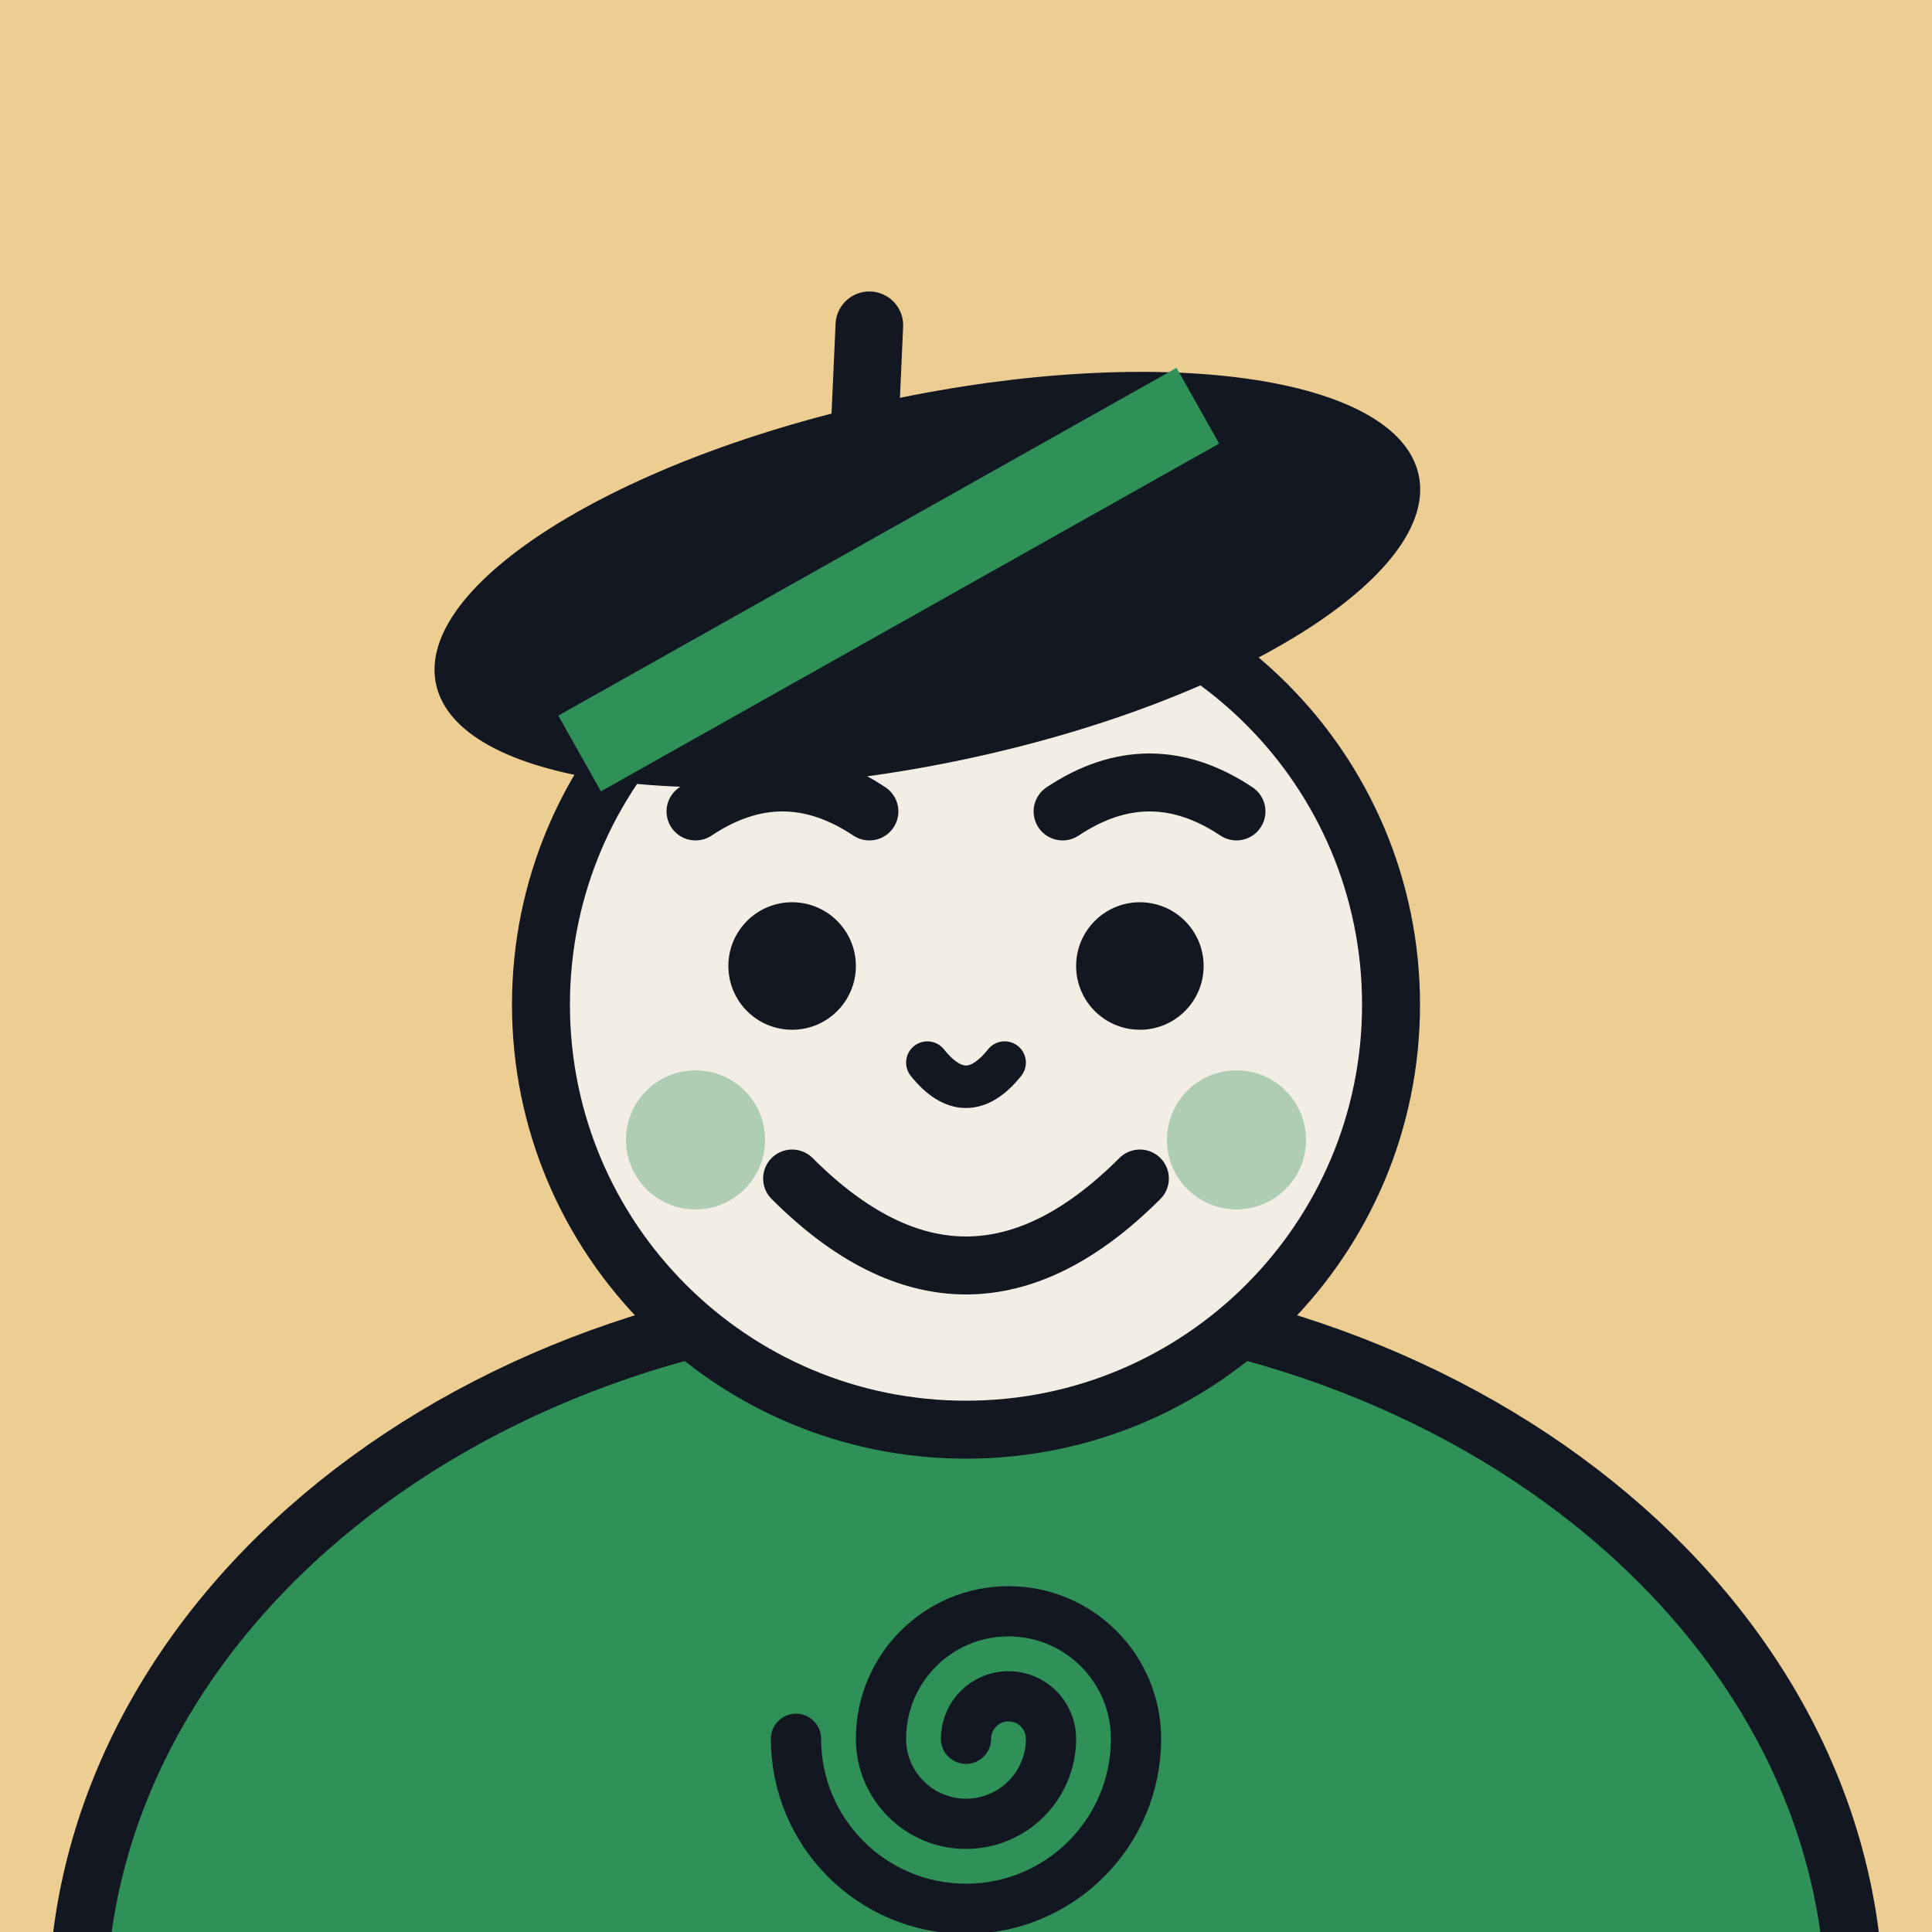
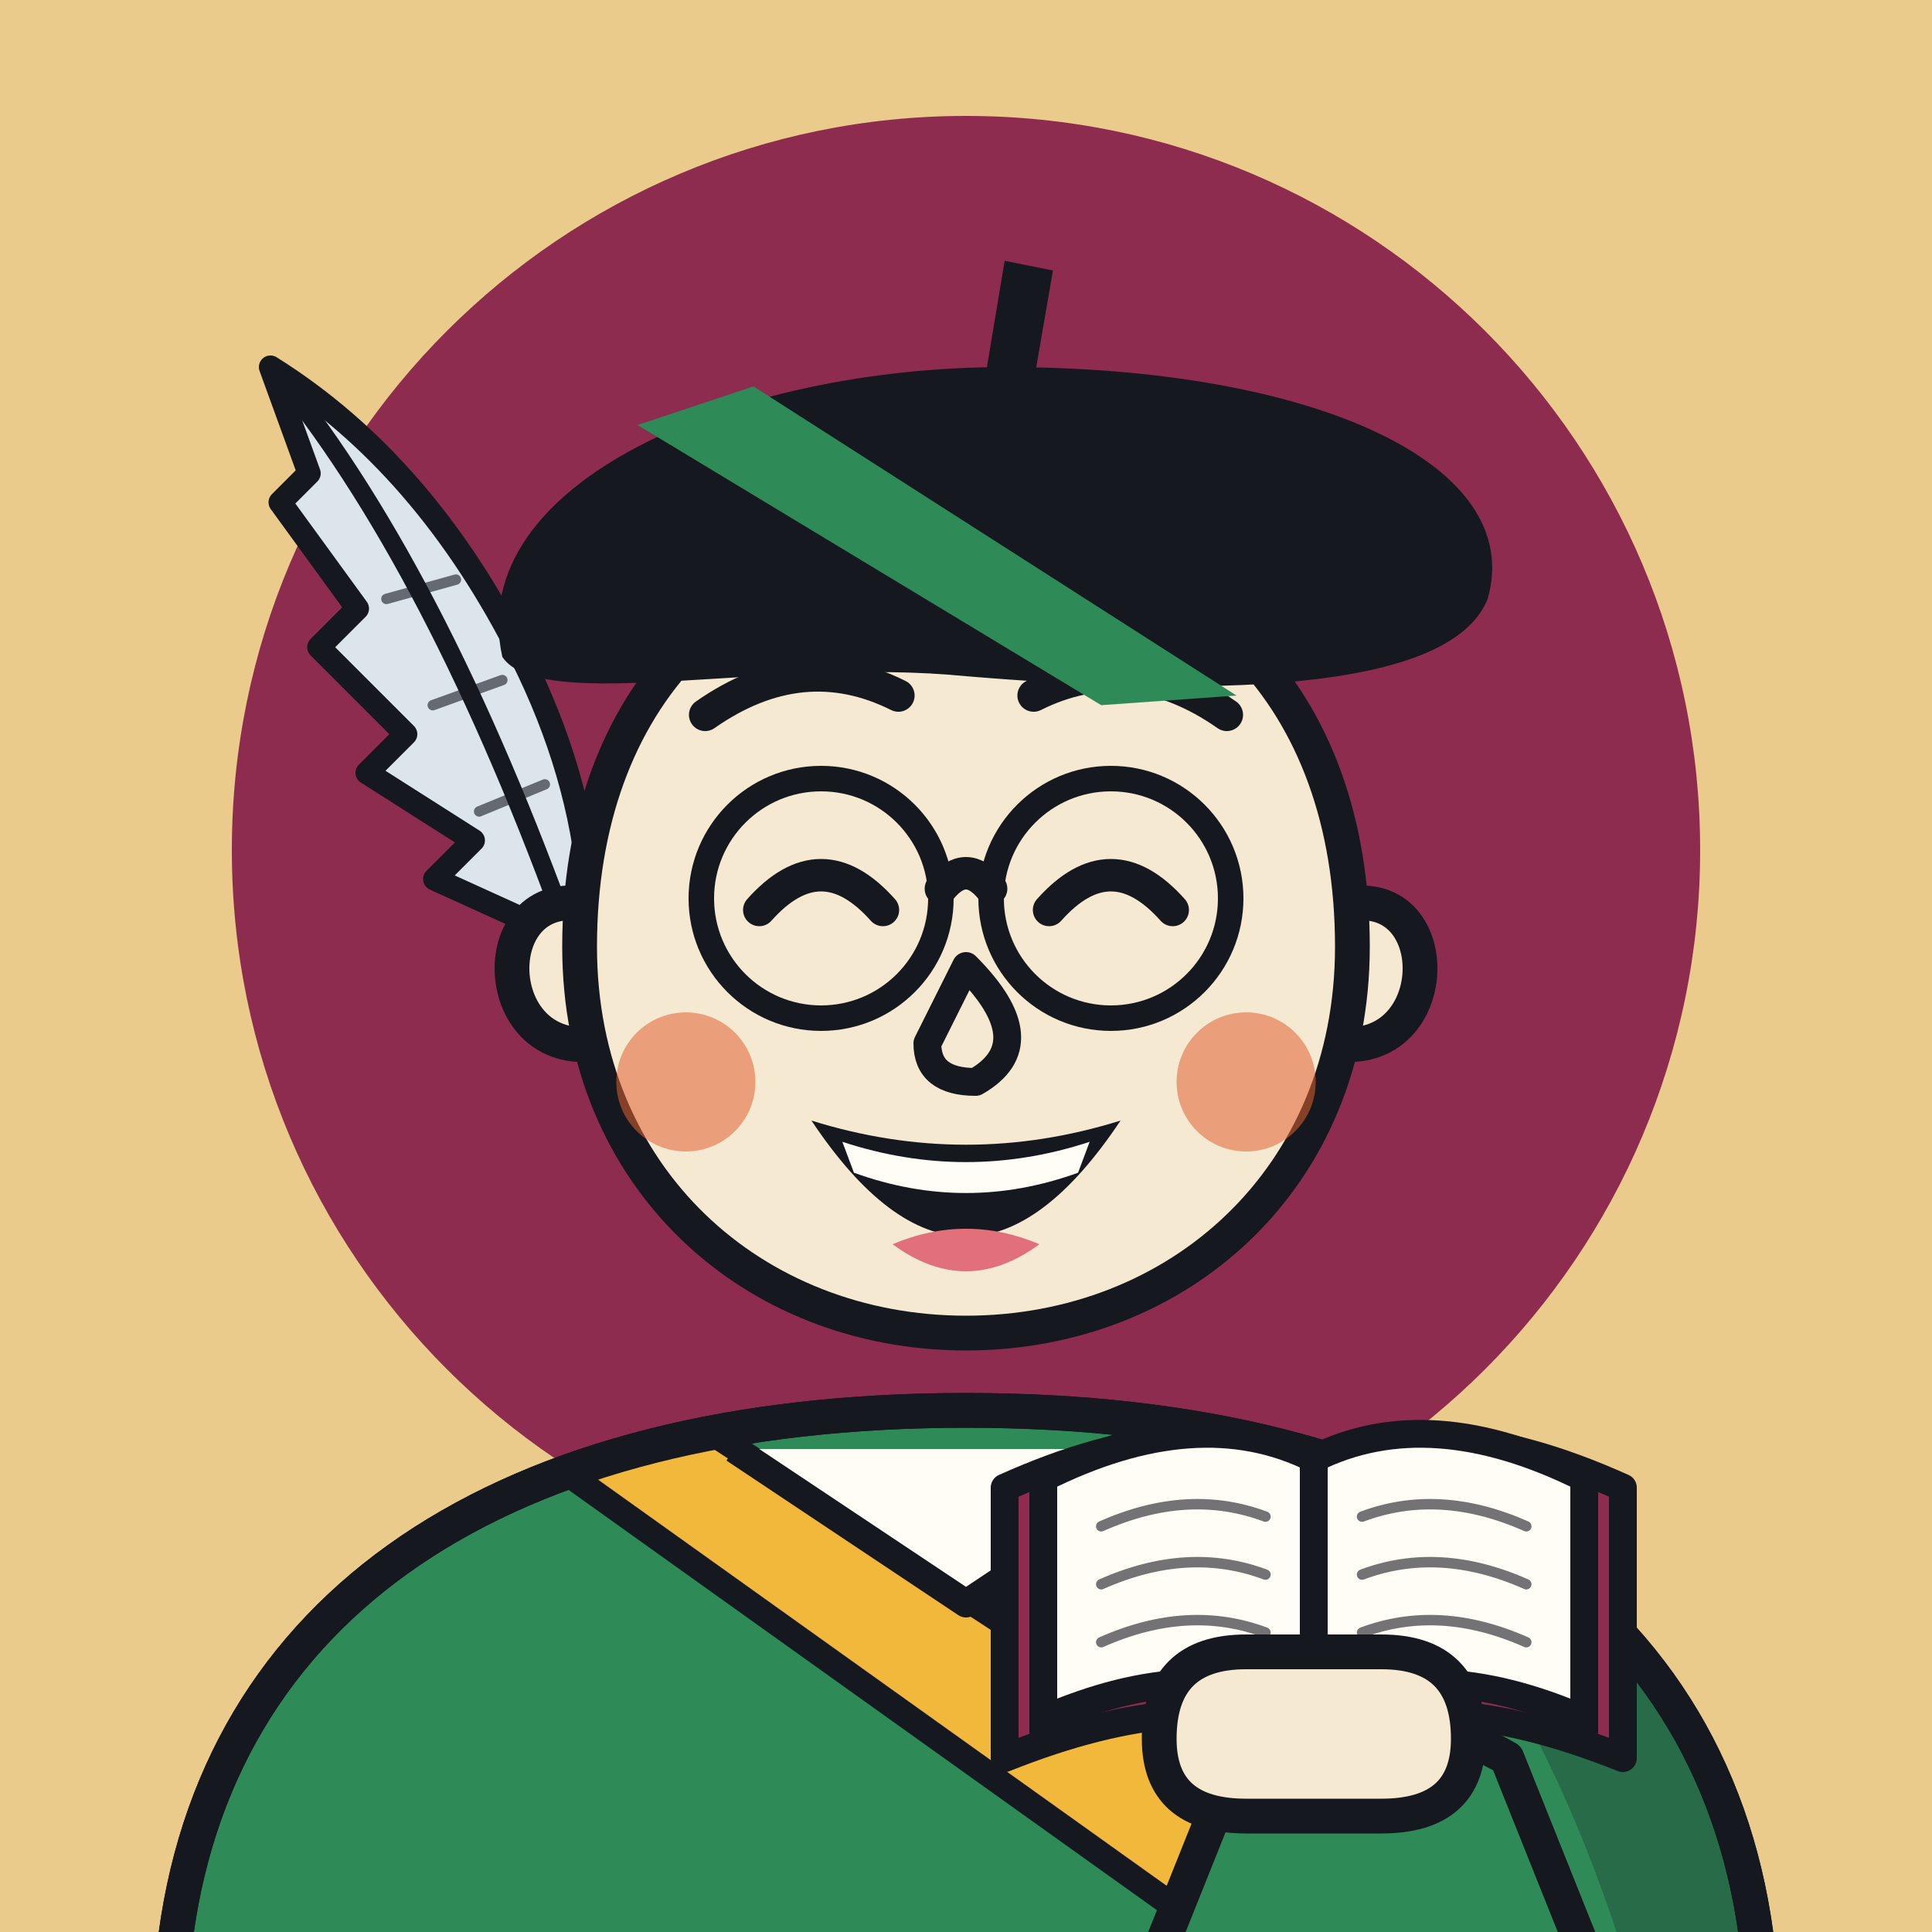
<svg xmlns="http://www.w3.org/2000/svg" viewBox="0 0 100 100">
-   <rect width="100" height="100" fill="#ECCE93" />
-   <ellipse cx="50" cy="104" rx="46" ry="37" fill="#2F9058" stroke="#121721" stroke-width="3" stroke-linecap="round" stroke-linejoin="round" />
-   <path d="M50 90a2.2 2.2 0 0 1 4.4 0a4.4 4.4 0 0 1-8.8 0a6.6 6.6 0 0 1 13.2 0a8.8 8.8 0 0 1-17.6 0" fill="none" stroke="#121721" stroke-width="2.6" stroke-linecap="round" stroke-linejoin="round" />
-   <circle cx="50" cy="52" r="22" fill="#F3EEE4" stroke="#121721" stroke-width="3" stroke-linecap="round" stroke-linejoin="round" />
-   <circle cx="36" cy="59" r="3.6" fill="#2F9058" opacity=".35" />
-   <circle cx="64" cy="59" r="3.6" fill="#2F9058" opacity=".35" />
-   <path d="M48 55q2 2.5 4 0" fill="none" stroke="#121721" stroke-width="2.2" stroke-linecap="round" stroke-linejoin="round" />
-   <g transform="rotate(-12 48 30)">
-     <ellipse cx="48" cy="30" rx="26" ry="9.5" fill="#121721" />
-     <path d="M46.5 21.5L47.8 16.5" stroke="#121721" stroke-width="3.5" stroke-linecap="round" stroke-linejoin="round" />
+   <style>
+ .corps{transform-origin:50px 100px;animation:souffle 3.9s ease-in-out infinite}
+ .tete{animation:respire 3.9s ease-in-out infinite}
+ .oeil{transform-box:fill-box;transform-origin:center;animation:cligne 6.1s infinite}
+ .sourcil{animation:sourcil 6.1s ease-in-out infinite}
+ .chapeau{transform-origin:50px 34px;animation:balance 4.6s ease-in-out infinite}
+ .pouce{transform-origin:72px 73px;animation:pouce 2.8s ease-in-out infinite}
+ .carte{transform-origin:26px 86px;animation:carte 3.2s ease-in-out infinite}
+ .plume{transform-origin:31px 50px;animation:plume 2.3s ease-in-out infinite}
+ .etincelle{transform-box:fill-box;transform-origin:center;animation:scintille 1.8s ease-in-out infinite}
+ .livre{transform-origin:68px 90px;animation:livre 3.9s ease-in-out infinite}
+ .poing{transform-origin:82px 92px;animation:poing 2.6s ease-in-out infinite}
+ .battage{transform-origin:25px 88px;animation:battage 2.4s ease-in-out infinite}
+ .page{transform-origin:72px 82px;animation:page 3.4s ease-in-out infinite}
+ @keyframes souffle{0%,100%{transform:scaleY(1)}50%{transform:scaleY(1.018)}}
+ @keyframes respire{0%,100%{transform:translateY(0)}50%{transform:translateY(-1.1px)}}
+ @keyframes cligne{0%,91%,97%,100%{transform:scaleY(1)}94%{transform:scaleY(.08)}}
+ @keyframes sourcil{0%,80%,100%{transform:translateY(0)}86%,92%{transform:translateY(-1.4px)}}
+ @keyframes balance{0%,100%{transform:rotate(-1.8deg)}50%{transform:rotate(1.8deg)}}
+ @keyframes pouce{0%,62%,100%{transform:rotate(0)}74%{transform:rotate(-9deg)}86%{transform:rotate(3deg)}}
+ @keyframes carte{0%,100%{transform:rotate(-3deg)}50%{transform:rotate(4deg)}}
+ @keyframes plume{0%,100%{transform:rotate(-3.5deg)}50%{transform:rotate(3deg)}}
+ @keyframes livre{0%,100%{transform:translateY(0)}50%{transform:translateY(-1.2px)}}
+ @keyframes poing{0%,55%,100%{transform:rotate(0)}68%{transform:rotate(-7deg) translateY(-1.5px)}80%{transform:rotate(2deg)}90%{transform:rotate(-2deg)}}
+ @keyframes battage{0%,50%,100%{transform:translate(0,0) rotate(0)}62%{transform:translate(-1px,-7px) rotate(-10deg)}76%{transform:translate(1px,-2px) rotate(5deg)}88%{transform:translate(0,0) rotate(-1deg)}}
+ @keyframes page{0%,30%{transform:scaleX(1);opacity:1}62%,78%{transform:scaleX(-1);opacity:1}86%{transform:scaleX(-1);opacity:0}87%{transform:scaleX(1);opacity:0}100%{transform:scaleX(1);opacity:1}}
+ @keyframes scintille{0%,100%{transform:scale(.7) rotate(0);opacity:.75}50%{transform:scale(1.1) rotate(20deg);opacity:1}}
+ @media (prefers-reduced-motion:reduce){*{animation:none!important}}
+ </style>
+   <defs>
+     <clipPath id="cotice-happy-body">
+       <path d="M9 101 C11 83 26 73 50 73 C74 73 89 83 91 101 Z" />
+     </clipPath>
+     <clipPath id="cotice-happy-shield">
+       <path d="M26 79 H42 V86 Q42 93 34 96 Q26 93 26 86 Z" />
+     </clipPath>
+   </defs>
+   <rect width="100" height="100" fill="#EBCB8B" />
+   <circle cx="50" cy="44" r="38" fill="#8E2C4F" />
+   <rect x="49" y="-6" width="2" height="12" fill="#8E2C4F" transform="rotate(0 50 44) translate(0 -36)" />
+   <rect x="49" y="-6" width="2" height="12" fill="#8E2C4F" transform="rotate(30 50 44) translate(0 -36)" />
+   <rect x="49" y="-6" width="2" height="12" fill="#8E2C4F" transform="rotate(60 50 44) translate(0 -36)" />
+   <rect x="49" y="-6" width="2" height="12" fill="#8E2C4F" transform="rotate(90 50 44) translate(0 -36)" />
+   <rect x="49" y="-6" width="2" height="12" fill="#8E2C4F" transform="rotate(120 50 44) translate(0 -36)" />
+   <rect x="49" y="-6" width="2" height="12" fill="#8E2C4F" transform="rotate(150 50 44) translate(0 -36)" />
+   <g class="corps">
+     <path d="M9 101 C11 83 26 73 50 73 C74 73 89 83 91 101 Z" fill="#2E8B57" stroke="#16181F" stroke-width="1.80" stroke-linejoin="round" />
+     <g clip-path="url(#cotice-happy-body)">
+       <path d="M22 71 L32 71 L78 101 L64 101 Z" fill="#F2B83B" stroke="#16181F" stroke-width="1.32" />
+     </g>
+     <g clip-path="url(#cotice-happy-body)">
+       <path d="M58 70 Q76 76 84 101 L100 101 L100 70 Z" fill="#16181F" opacity=".28" />
+     </g>
+     <path d="M9 101 C11 83 26 73 50 73 C74 73 89 83 91 101 Z" fill="none" stroke="#16181F" stroke-width="1.80" stroke-linejoin="round" />
+     <path d="M38 75 L50 83 L62 75" fill="#FFFDF6" stroke="#16181F" stroke-width="1.44" stroke-linejoin="round" />
+     <path d="M60 101 L64 91 Q71 87 78 91 L82 101 Z" fill="#2E8B57" stroke="#16181F" stroke-width="1.80" stroke-linejoin="round" />
+     <g class="livre">
+       <g transform="translate(-4 0)">
+         <path d="M56 77 Q66 72.5 72 76 Q78 72.5 88 77 L88 91 Q78 87 72 90 Q66 87 56 91 Z" fill="#8E2C4F" stroke="#16181F" stroke-width="1.44" stroke-linejoin="round" />
+         <path d="M58 76.5 Q66 72.5 72 75.5 L72 88.5 Q66 85.5 58 89 Z" fill="#FFFDF6" stroke="#16181F" stroke-width="1.44" />
+         <path d="M86 76.5 Q78 72.5 72 75.5 L72 88.5 Q78 85.5 86 89 Z" fill="#FFFDF6" stroke="#16181F" stroke-width="1.44" />
+         <path d="M61 79 Q65.5 77 69.5 78.5 M61 82 Q65.5 80 69.5 81.5 M61 85 Q65.5 83 69.5 84.5 M74.5 78.5 Q78.5 77 83 79 M74.5 81.5 Q78.5 80 83 82 M74.5 84.5 Q78.5 83 83 85" fill="none" stroke="#16181F" stroke-width="0.54" stroke-linecap="round" opacity="0.6" />
+         <path d="M64 90 Q64 85.5 68.5 85.5 L75.5 85.5 Q80 85.5 80 90 Q80 94 75.5 94 L68.5 94 Q64 94 64 90 Z" fill="#F6E9D2" stroke="#16181F" stroke-width="1.80" stroke-linejoin="round" />
+       </g>
+     </g>
  </g>
-   <path d="M30 39L62 21" stroke="#2F9058" stroke-width="4.5" />
-   <circle cx="41" cy="50" r="3.3" fill="#121721" />
-   <circle cx="59" cy="50" r="3.3" fill="#121721" />
-   <path d="M36 42Q40.5 39 45 42" fill="none" stroke="#121721" stroke-width="3" stroke-linecap="round" stroke-linejoin="round" />
-   <path d="M55 42Q59.5 39 64 42" fill="none" stroke="#121721" stroke-width="3" stroke-linecap="round" stroke-linejoin="round" />
-   <path d="M41 61Q50 70 59 61" fill="none" stroke="#121721" stroke-width="3" stroke-linecap="round" stroke-linejoin="round" />
+   <g class="tete">
+     <g class="plume">
+       <path d="M28 48 L22.5 45.5 L24.5 43.5 L19 40 L21 38 L16.5 33.5 L18.5 31.5 L14.5 26 L16 24.5 L14 19 Q22 24 27 34 Q30 40 30.5 46 Z" fill="#DCE4EC" stroke="#16181F" stroke-width="1.20" stroke-linejoin="round" />
+       <path d="M14.5 19.5 Q23 30 30 50" fill="none" stroke="#16181F" stroke-width="0.96" stroke-linecap="round" />
+       <path d="M20 31 L23.6 30 M22.4 36.5 L26 35.2 M24.8 42 L28.2 40.6" fill="none" stroke="#16181F" stroke-width="0.54" stroke-linecap="round" opacity="0.6" />
+     </g>
+     <path d="M31 47 C25 45 25 55 31 54" fill="#F6E9D2" stroke="#16181F" stroke-width="1.80" stroke-linejoin="round" />
+     <path d="M69 47 C75 45 75 55 69 54" fill="#F6E9D2" stroke="#16181F" stroke-width="1.80" stroke-linejoin="round" />
+     <path d="M30 49 C30 36 38 28 50 28 C62 28 70 36 70 49 C70 61 61 69 50 69 C39 69 30 61 30 49 Z" fill="#F6E9D2" stroke="#16181F" stroke-width="1.80" stroke-linejoin="round" />
+     <circle cx="35.5" cy="56" r="3.6" fill="#E0612F" opacity="0.55" />
+     <circle cx="64.5" cy="56" r="3.6" fill="#E0612F" opacity="0.55" />
+     <path d="M50 50 Q54 54 50.5 56 Q48 56 48 54 Z" fill="#F6E9D2" stroke="#16181F" stroke-width="1.44" stroke-linejoin="round" />
+     <path d="M39.3 47.1 Q42.5 43.5 45.7 47.1" fill="none" stroke="#16181F" stroke-width="1.68" stroke-linecap="round" stroke-linejoin="round" />
+     <path d="M54.3 47.1 Q57.5 43.5 60.7 47.1" fill="none" stroke="#16181F" stroke-width="1.68" stroke-linecap="round" stroke-linejoin="round" />
+     <circle cx="42.5" cy="46.5" r="6.2" fill="none" stroke="#16181F" stroke-width="1.32" />
+     <circle cx="57.5" cy="46.5" r="6.2" fill="none" stroke="#16181F" stroke-width="1.32" />
+     <path d="M48.7 46 Q50 44.4 51.3 46" fill="none" stroke="#16181F" stroke-width="1.68" stroke-linecap="round" stroke-linejoin="round" />
+     <path d="M36.5 37 Q41.5 33.5 46.5 36" fill="none" stroke="#16181F" stroke-width="1.68" stroke-linecap="round" stroke-linejoin="round" class="sourcil" />
+     <path d="M63.5 37 Q58.5 33.5 53.5 36" fill="none" stroke="#16181F" stroke-width="1.68" stroke-linecap="round" stroke-linejoin="round" class="sourcil" />
+     <path d="M42 58 Q50 70 58 58 Q50 60.5 42 58 Z" fill="#16181F" />
+     <path d="M43.6 59.1 Q50 61.2 56.4 59.1 L55.8 60.7 Q50 62.8 44.2 60.7 Z" fill="#FFFDF6" />
+     <path d="M46.2 64.4 Q50 62.8 53.8 64.4 Q50 67.2 46.2 64.4 Z" fill="#E2707A" />
+     <g class="chapeau">
+       <path d="M26 34 C24 25 38 19 52 19 C68 19 79 24 77 31 C75 36 62 36 50 35 C40 34 28 37 26 34 Z" fill="#16181F" />
+       <path d="M33 22 L39 20 L64 36 L57 36.5 Z" fill="#2E8B57" />
+       <path d="M51 19.5 L52 13.5 L54.5 14 L53.5 19.8 Z" fill="#16181F" />
+     </g>
+   </g>
</svg>
